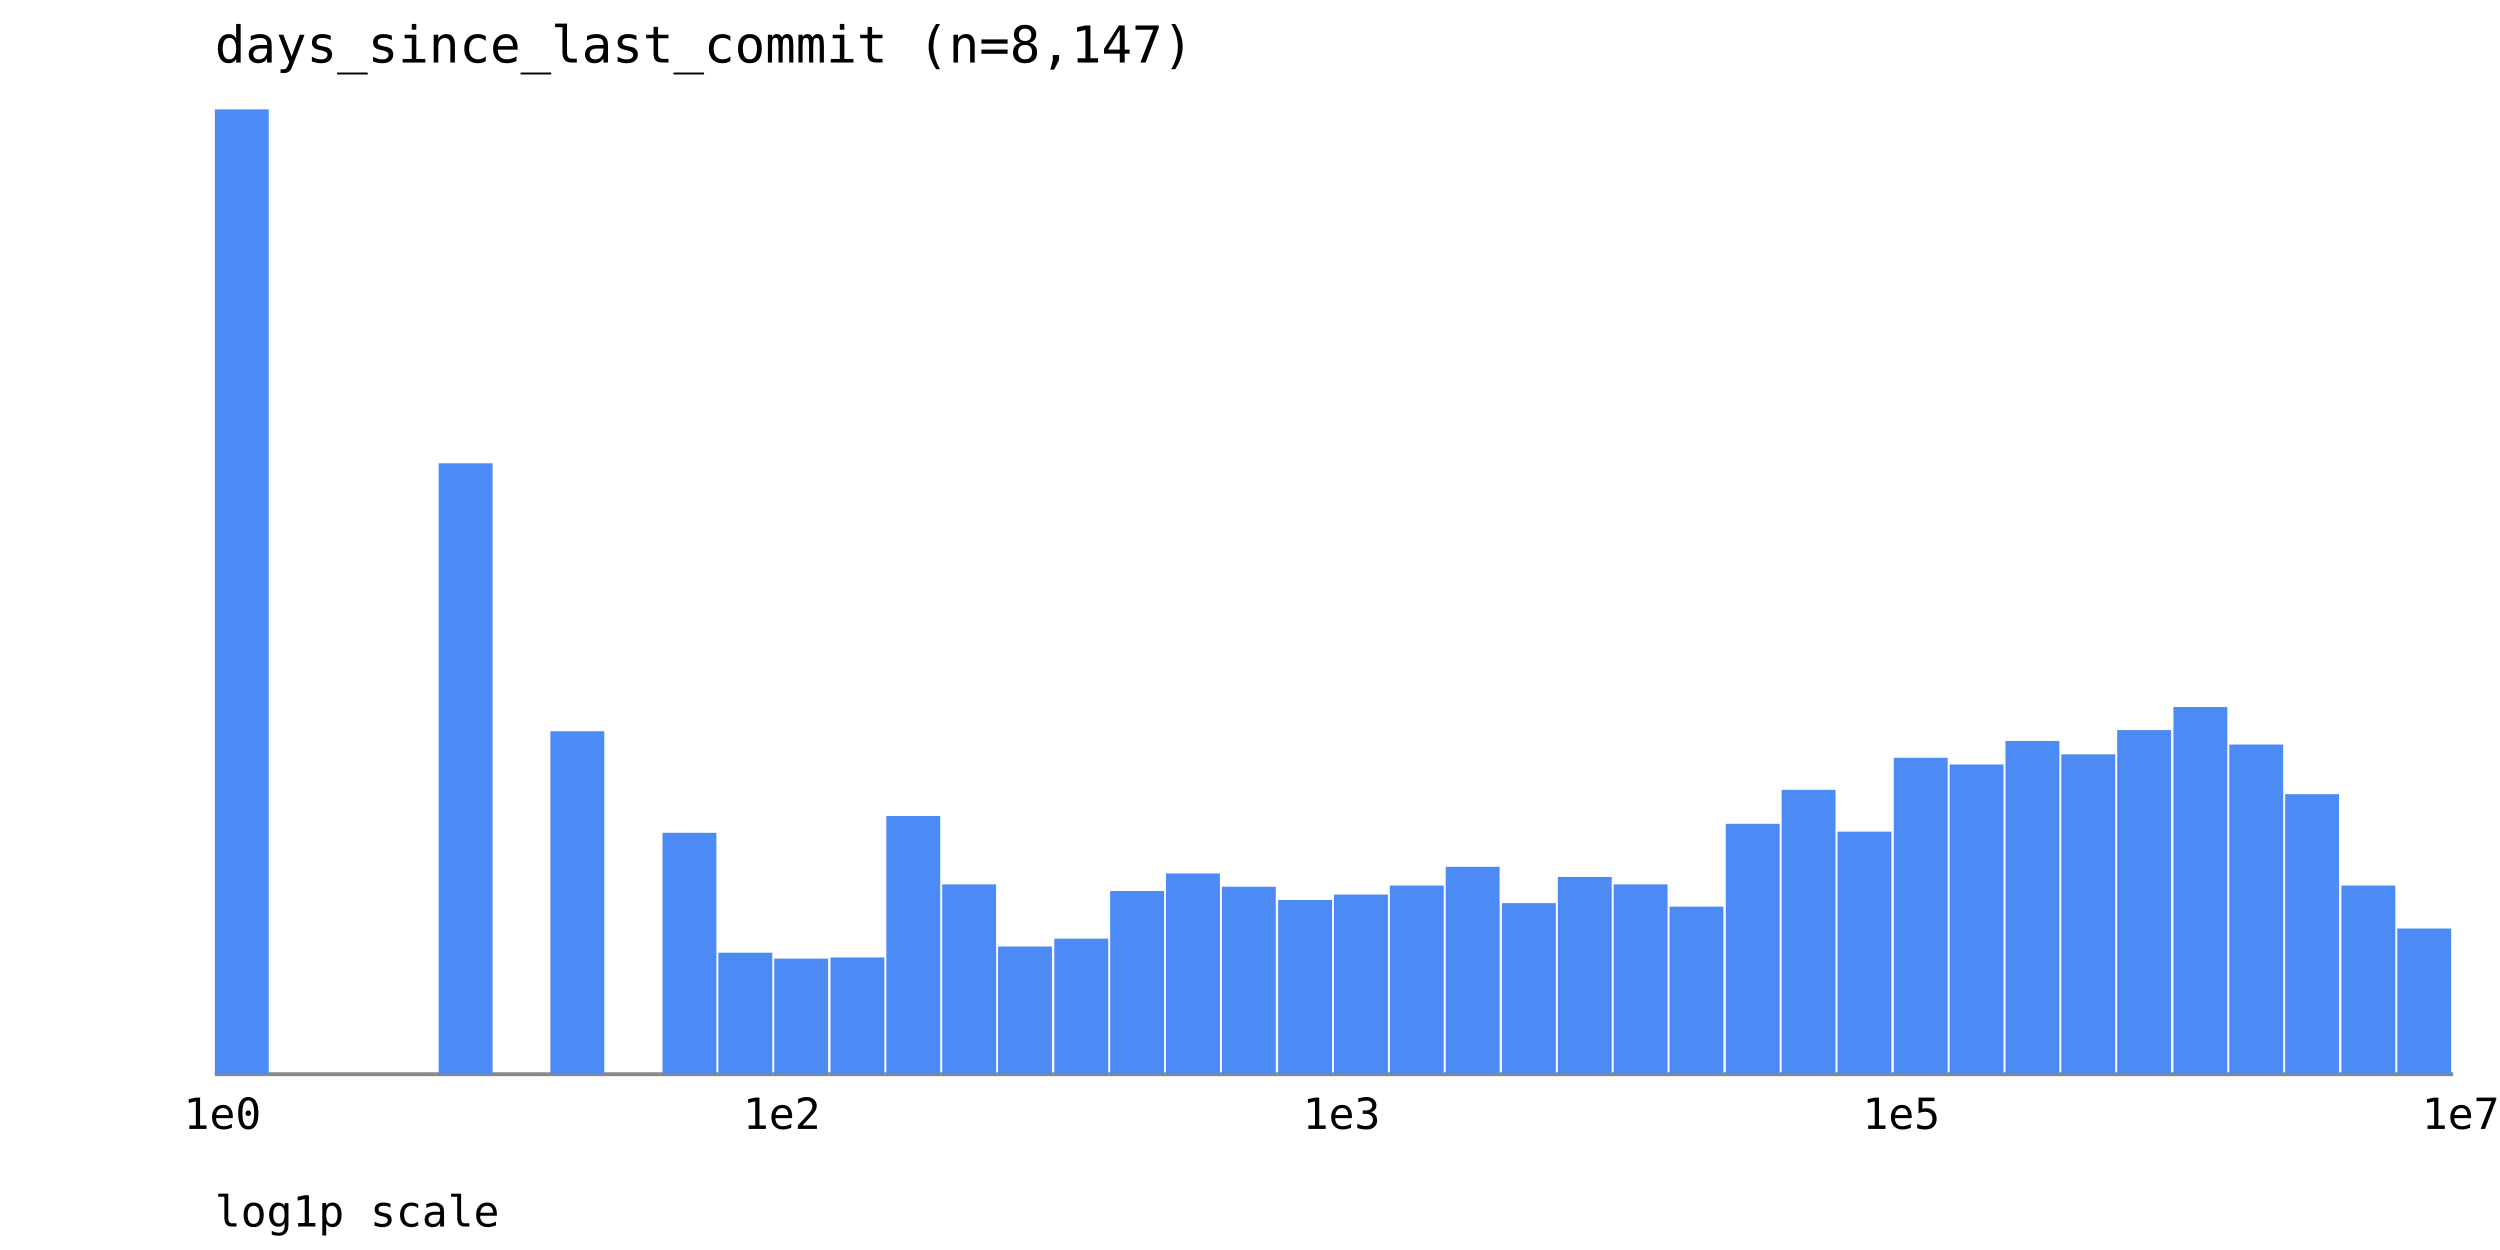
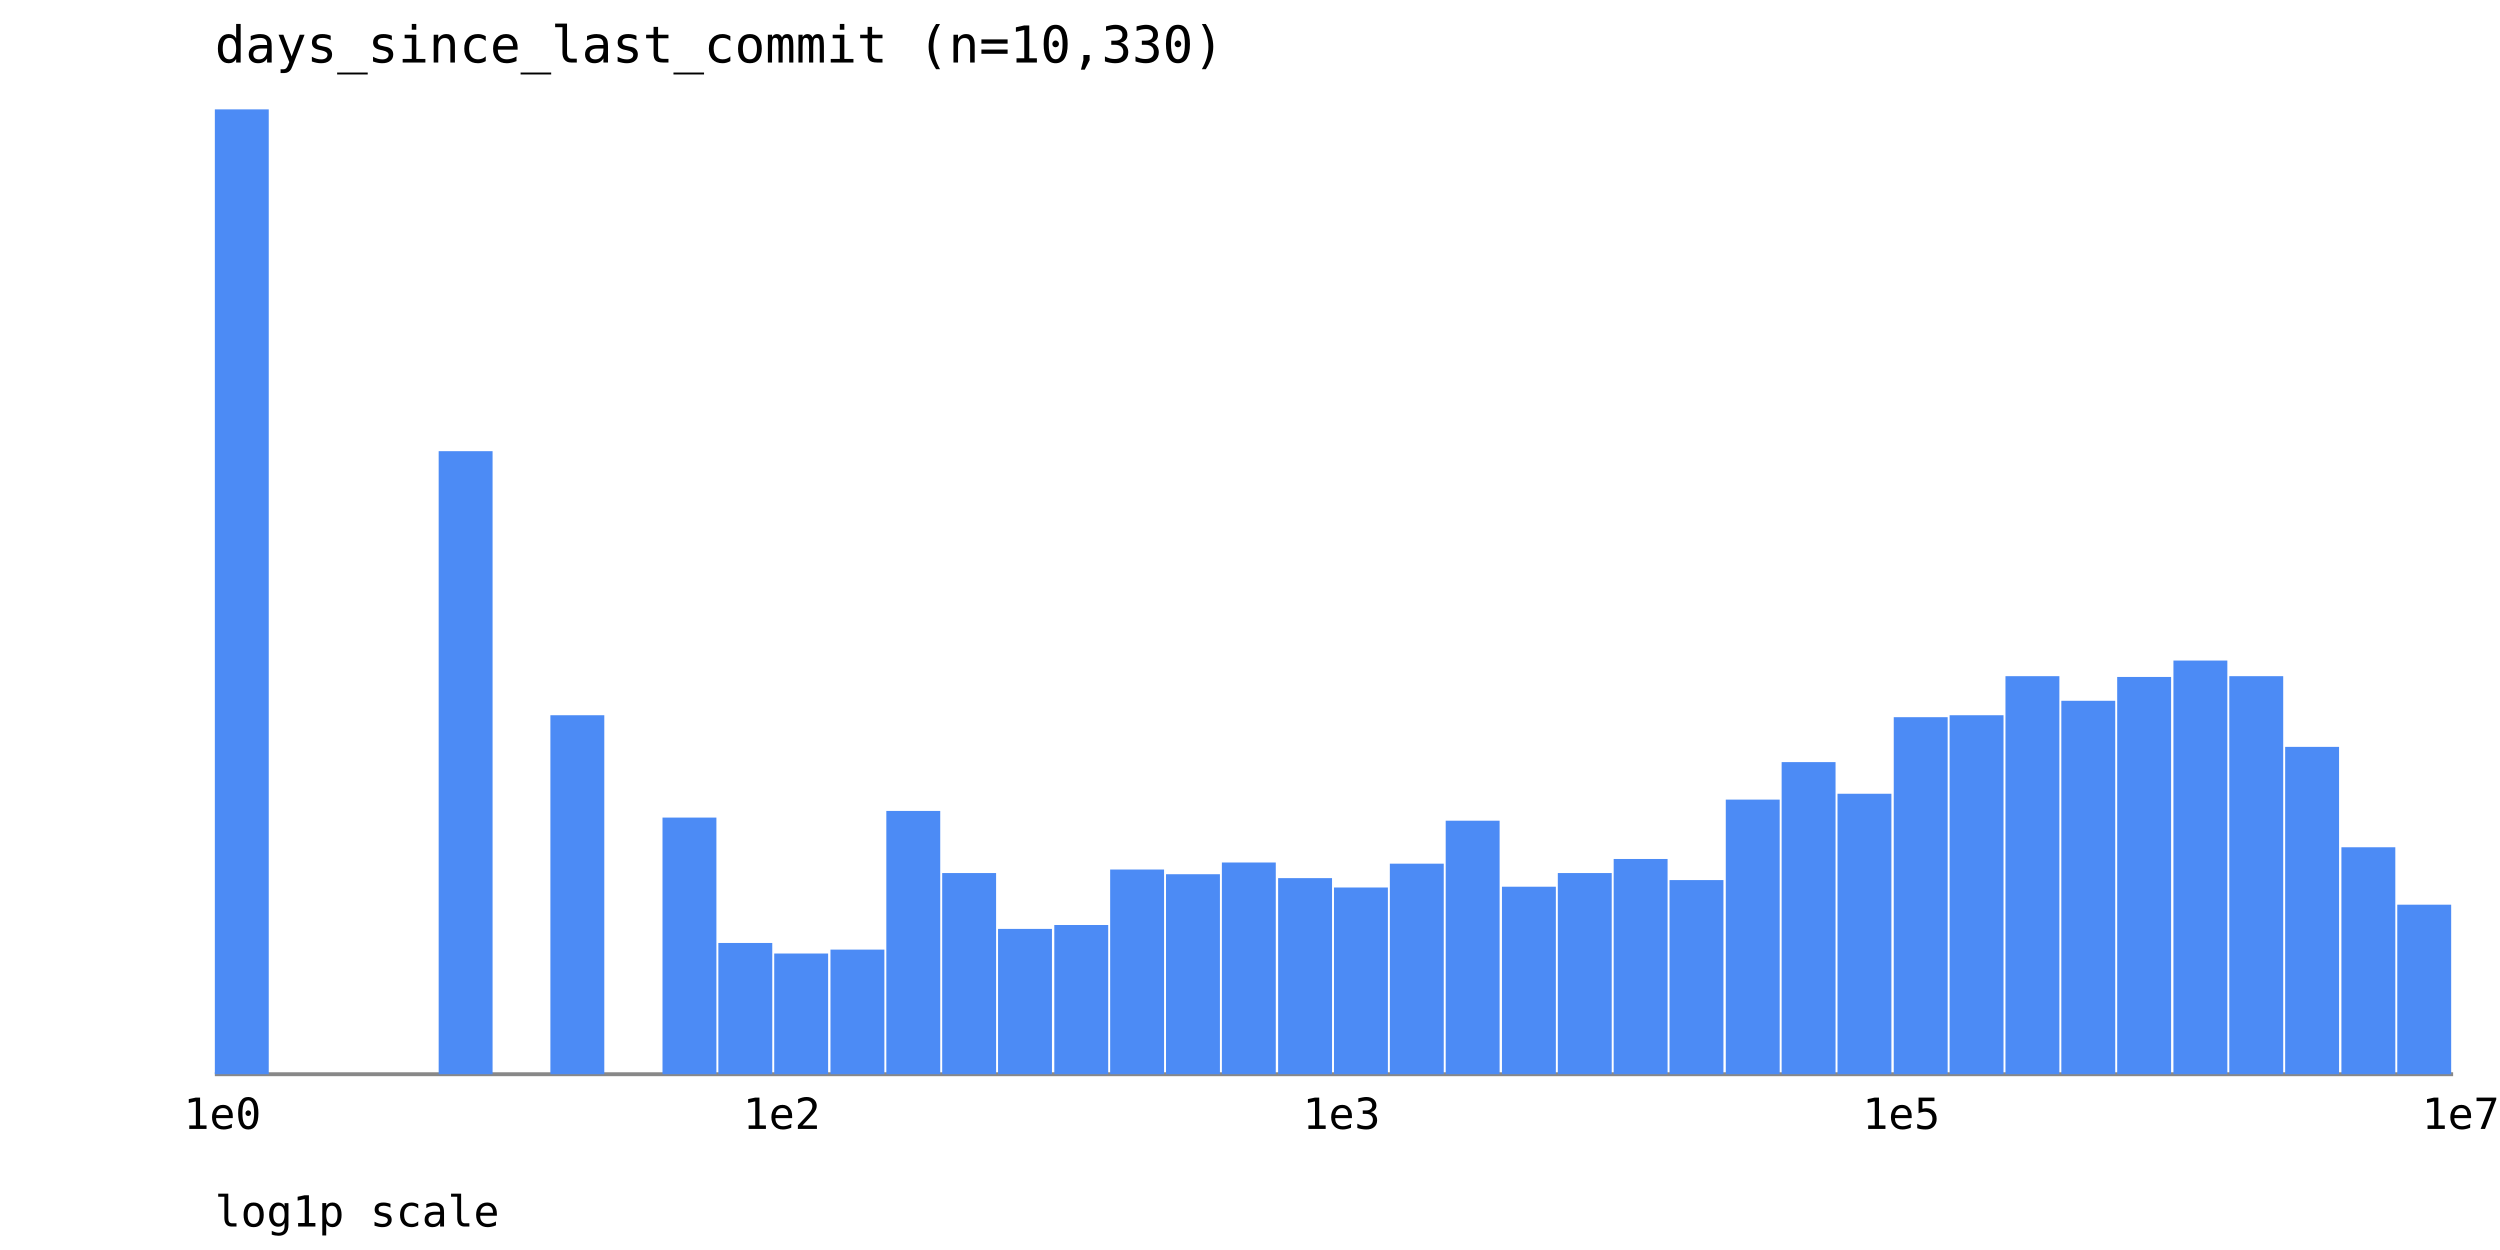
<svg xmlns="http://www.w3.org/2000/svg" width="640" height="320" viewBox="0 0 640 320" font-family="monospace" font-size="11">
-   <text x="55" y="16" font-size="13">days_since_last_commit  (n=8,147)</text>
+   <text x="55" y="16" font-size="13">days_since_last_commit  (n=10,330)</text>
  <line x1="55" y1="275" x2="628" y2="275" stroke="#888" />
  <line x1="55" y1="275" x2="55" y2="275" stroke="#888" />
  <rect x="55.0" y="28.0" width="13.8" height="247.0" fill="#4c8bf5" />
  <rect x="69.3" y="275.0" width="13.8" height="0.0" fill="#4c8bf5" />
  <rect x="83.7" y="275.0" width="13.8" height="0.0" fill="#4c8bf5" />
  <rect x="98.0" y="275.0" width="13.8" height="0.0" fill="#4c8bf5" />
-   <rect x="112.3" y="118.6" width="13.8" height="156.4" fill="#4c8bf5" />
+   <rect x="112.3" y="115.5" width="13.8" height="159.5" fill="#4c8bf5" />
  <rect x="126.6" y="275.0" width="13.8" height="0.0" fill="#4c8bf5" />
-   <rect x="140.9" y="187.2" width="13.8" height="87.8" fill="#4c8bf5" />
+   <rect x="140.9" y="183.1" width="13.8" height="91.9" fill="#4c8bf5" />
  <rect x="155.3" y="275.0" width="13.8" height="0.0" fill="#4c8bf5" />
-   <rect x="169.6" y="213.2" width="13.8" height="61.8" fill="#4c8bf5" />
-   <rect x="183.9" y="243.9" width="13.8" height="31.1" fill="#4c8bf5" />
-   <rect x="198.2" y="245.4" width="13.8" height="29.6" fill="#4c8bf5" />
-   <rect x="212.6" y="245.1" width="13.8" height="29.9" fill="#4c8bf5" />
-   <rect x="226.9" y="208.9" width="13.8" height="66.1" fill="#4c8bf5" />
-   <rect x="241.2" y="226.4" width="13.8" height="48.6" fill="#4c8bf5" />
-   <rect x="255.5" y="242.3" width="13.8" height="32.7" fill="#4c8bf5" />
-   <rect x="269.9" y="240.3" width="13.8" height="34.7" fill="#4c8bf5" />
-   <rect x="284.2" y="228.1" width="13.8" height="46.9" fill="#4c8bf5" />
-   <rect x="298.5" y="223.6" width="13.8" height="51.4" fill="#4c8bf5" />
-   <rect x="312.8" y="227.0" width="13.8" height="48.0" fill="#4c8bf5" />
-   <rect x="327.2" y="230.4" width="13.8" height="44.6" fill="#4c8bf5" />
-   <rect x="341.5" y="229.0" width="13.8" height="46.0" fill="#4c8bf5" />
-   <rect x="355.8" y="226.7" width="13.8" height="48.3" fill="#4c8bf5" />
-   <rect x="370.1" y="221.9" width="13.8" height="53.1" fill="#4c8bf5" />
-   <rect x="384.5" y="231.2" width="13.8" height="43.8" fill="#4c8bf5" />
-   <rect x="398.8" y="224.5" width="13.8" height="50.5" fill="#4c8bf5" />
-   <rect x="413.1" y="226.4" width="13.8" height="48.6" fill="#4c8bf5" />
-   <rect x="427.4" y="232.1" width="13.8" height="42.9" fill="#4c8bf5" />
-   <rect x="441.8" y="210.9" width="13.8" height="64.1" fill="#4c8bf5" />
-   <rect x="456.1" y="202.2" width="13.8" height="72.8" fill="#4c8bf5" />
-   <rect x="470.4" y="212.9" width="13.8" height="62.1" fill="#4c8bf5" />
-   <rect x="484.8" y="194.0" width="13.8" height="81.0" fill="#4c8bf5" />
-   <rect x="499.1" y="195.7" width="13.8" height="79.3" fill="#4c8bf5" />
-   <rect x="513.4" y="189.7" width="13.8" height="85.3" fill="#4c8bf5" />
-   <rect x="527.7" y="193.1" width="13.8" height="81.9" fill="#4c8bf5" />
-   <rect x="542.0" y="186.9" width="13.8" height="88.1" fill="#4c8bf5" />
-   <rect x="556.4" y="181.0" width="13.8" height="94.0" fill="#4c8bf5" />
-   <rect x="570.7" y="190.6" width="13.8" height="84.4" fill="#4c8bf5" />
-   <rect x="585.0" y="203.3" width="13.8" height="71.7" fill="#4c8bf5" />
-   <rect x="599.4" y="226.7" width="13.8" height="48.3" fill="#4c8bf5" />
-   <rect x="613.7" y="237.7" width="13.8" height="37.3" fill="#4c8bf5" />
+   <rect x="169.6" y="209.3" width="13.8" height="65.7" fill="#4c8bf5" />
+   <rect x="183.9" y="241.4" width="13.8" height="33.6" fill="#4c8bf5" />
+   <rect x="198.2" y="244.1" width="13.8" height="30.9" fill="#4c8bf5" />
+   <rect x="212.6" y="243.1" width="13.8" height="31.9" fill="#4c8bf5" />
+   <rect x="226.9" y="207.6" width="13.8" height="67.4" fill="#4c8bf5" />
+   <rect x="241.2" y="223.5" width="13.8" height="51.5" fill="#4c8bf5" />
+   <rect x="255.5" y="237.8" width="13.8" height="37.2" fill="#4c8bf5" />
+   <rect x="269.9" y="236.8" width="13.8" height="38.2" fill="#4c8bf5" />
+   <rect x="284.2" y="222.6" width="13.8" height="52.4" fill="#4c8bf5" />
+   <rect x="298.5" y="223.8" width="13.8" height="51.2" fill="#4c8bf5" />
+   <rect x="312.8" y="220.8" width="13.8" height="54.2" fill="#4c8bf5" />
+   <rect x="327.2" y="224.8" width="13.8" height="50.2" fill="#4c8bf5" />
+   <rect x="341.5" y="227.2" width="13.8" height="47.8" fill="#4c8bf5" />
+   <rect x="355.8" y="221.1" width="13.8" height="53.9" fill="#4c8bf5" />
+   <rect x="370.1" y="210.1" width="13.8" height="64.9" fill="#4c8bf5" />
+   <rect x="384.5" y="227.0" width="13.8" height="48.0" fill="#4c8bf5" />
+   <rect x="398.8" y="223.5" width="13.8" height="51.5" fill="#4c8bf5" />
+   <rect x="413.1" y="219.9" width="13.8" height="55.1" fill="#4c8bf5" />
+   <rect x="427.4" y="225.3" width="13.8" height="49.7" fill="#4c8bf5" />
+   <rect x="441.8" y="204.7" width="13.8" height="70.3" fill="#4c8bf5" />
+   <rect x="456.1" y="195.1" width="13.8" height="79.9" fill="#4c8bf5" />
+   <rect x="470.4" y="203.2" width="13.8" height="71.8" fill="#4c8bf5" />
+   <rect x="484.8" y="183.6" width="13.8" height="91.4" fill="#4c8bf5" />
+   <rect x="499.1" y="183.1" width="13.8" height="91.9" fill="#4c8bf5" />
+   <rect x="513.4" y="173.1" width="13.8" height="101.9" fill="#4c8bf5" />
+   <rect x="527.7" y="179.4" width="13.8" height="95.6" fill="#4c8bf5" />
+   <rect x="542.0" y="173.3" width="13.8" height="101.7" fill="#4c8bf5" />
+   <rect x="556.4" y="169.1" width="13.8" height="105.9" fill="#4c8bf5" />
+   <rect x="570.7" y="173.1" width="13.8" height="101.9" fill="#4c8bf5" />
+   <rect x="585.0" y="191.2" width="13.8" height="83.8" fill="#4c8bf5" />
+   <rect x="599.4" y="216.9" width="13.8" height="58.1" fill="#4c8bf5" />
+   <rect x="613.7" y="231.6" width="13.8" height="43.4" fill="#4c8bf5" />
  <text x="47.0" y="289">1e0</text>
  <text x="190.2" y="289">1e2</text>
  <text x="333.5" y="289">1e3</text>
  <text x="476.8" y="289">1e5</text>
  <text x="620.0" y="289">1e7</text>
  <text x="55" y="314">log1p scale</text>
</svg>
